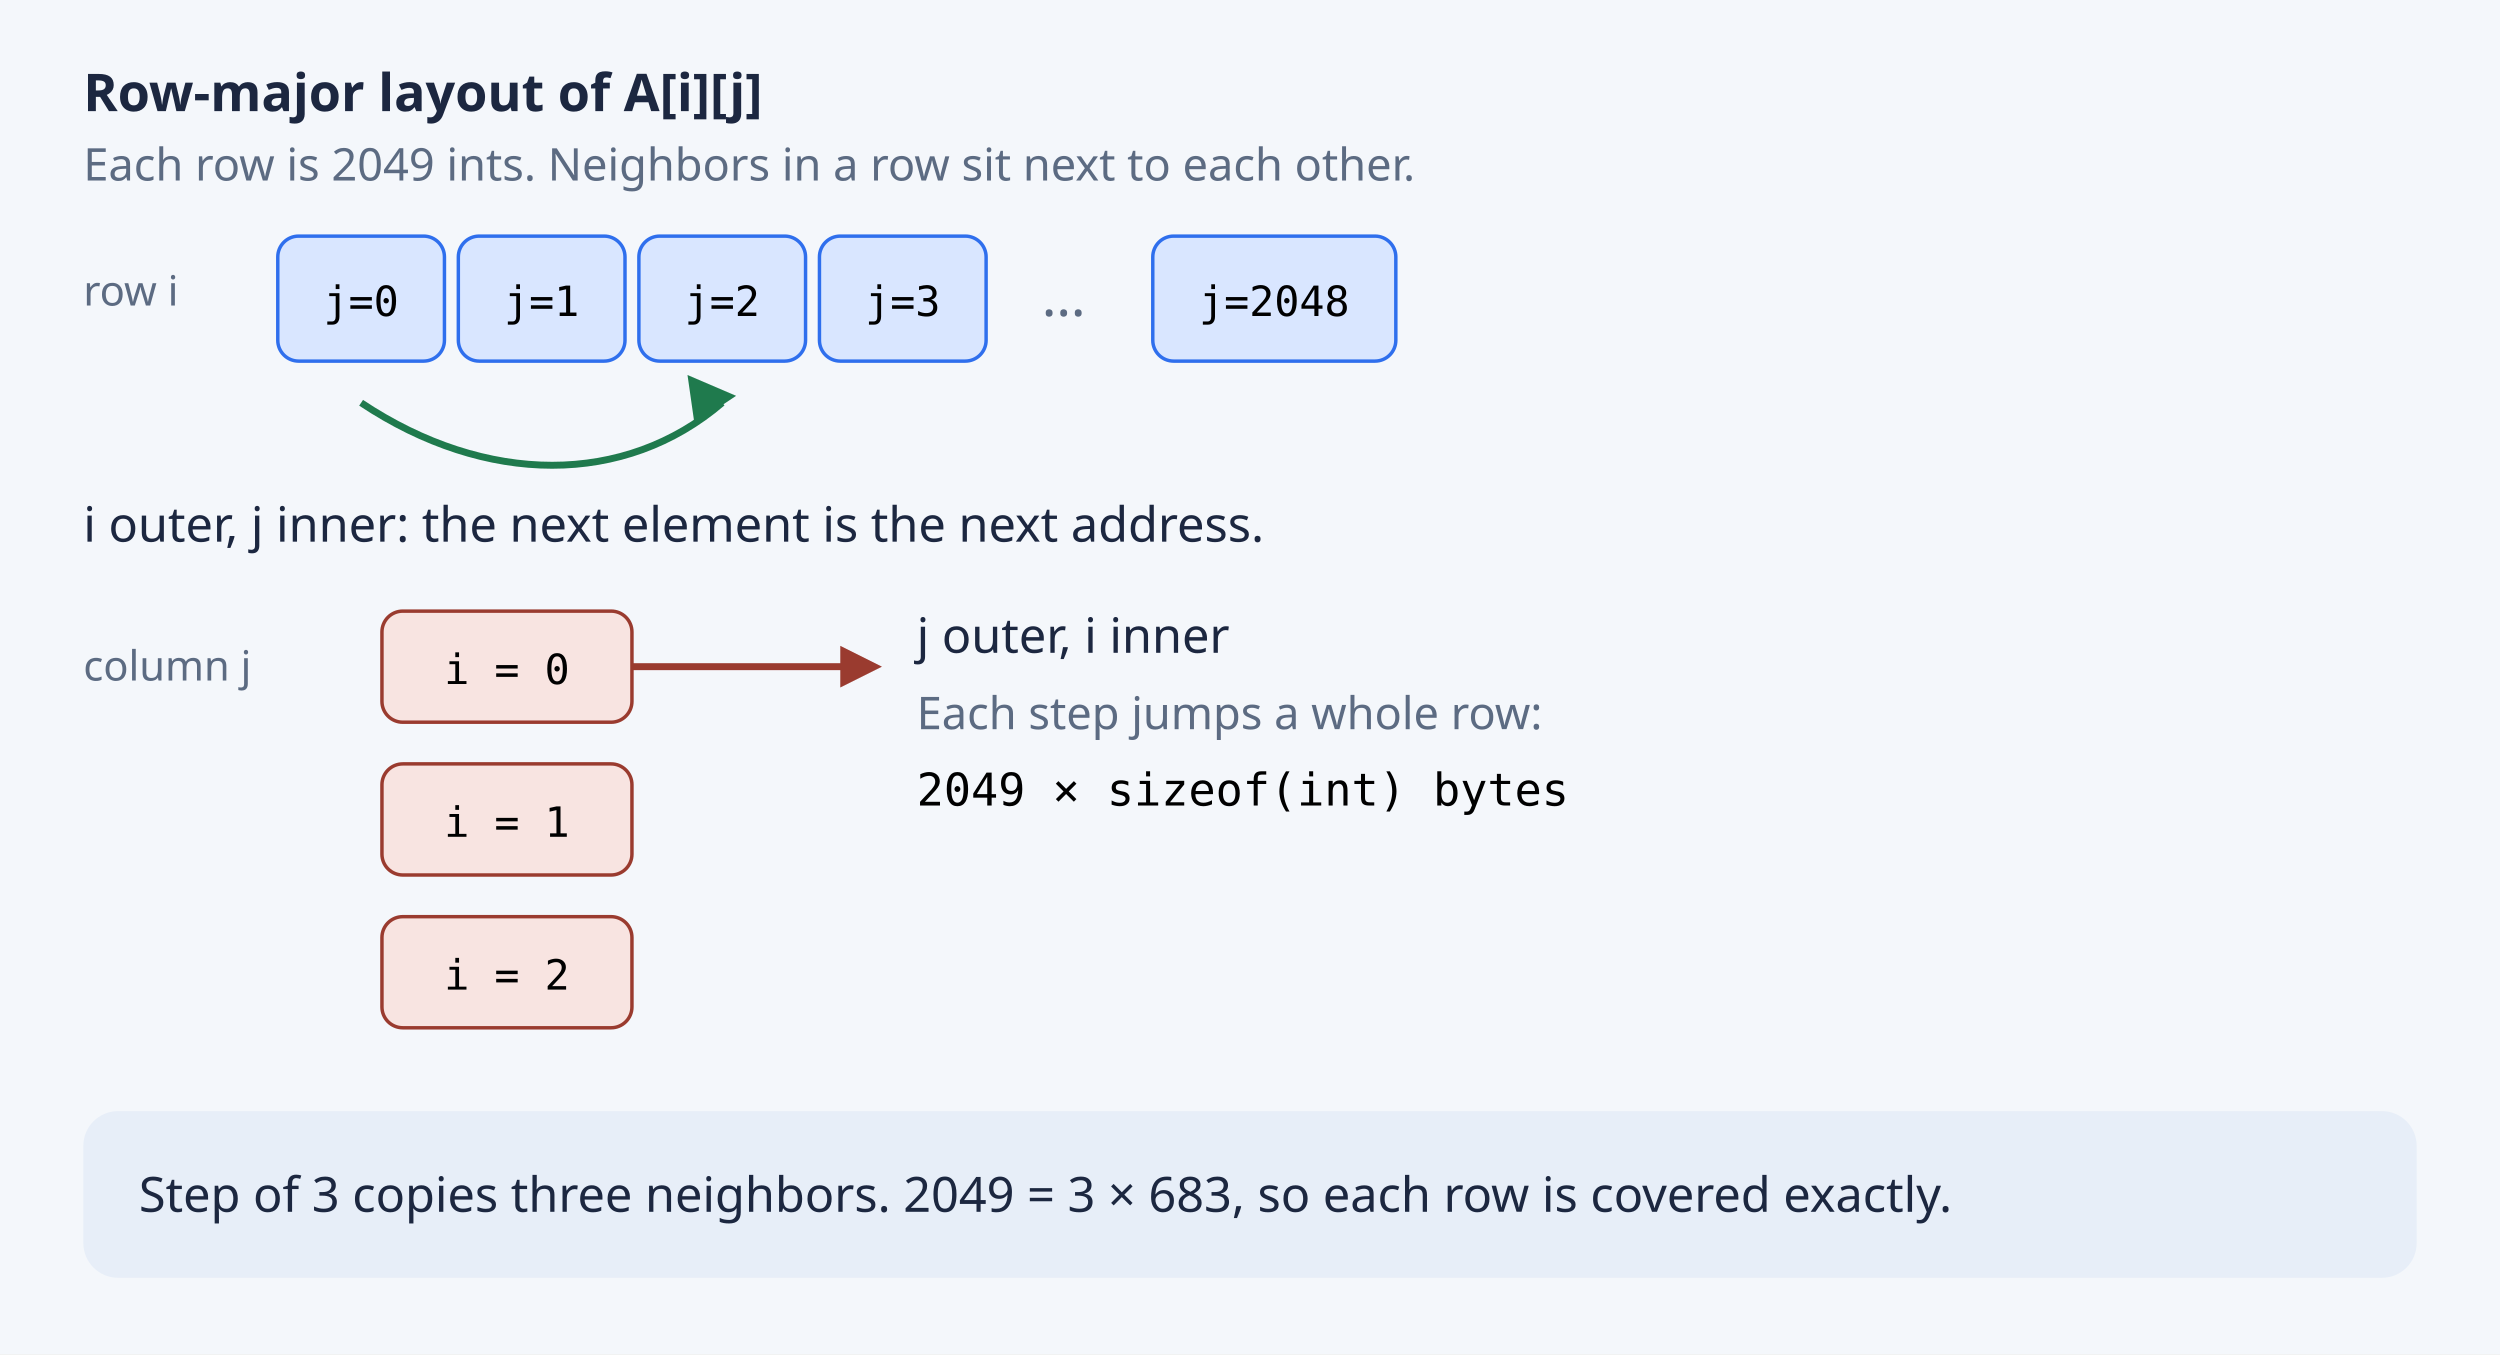
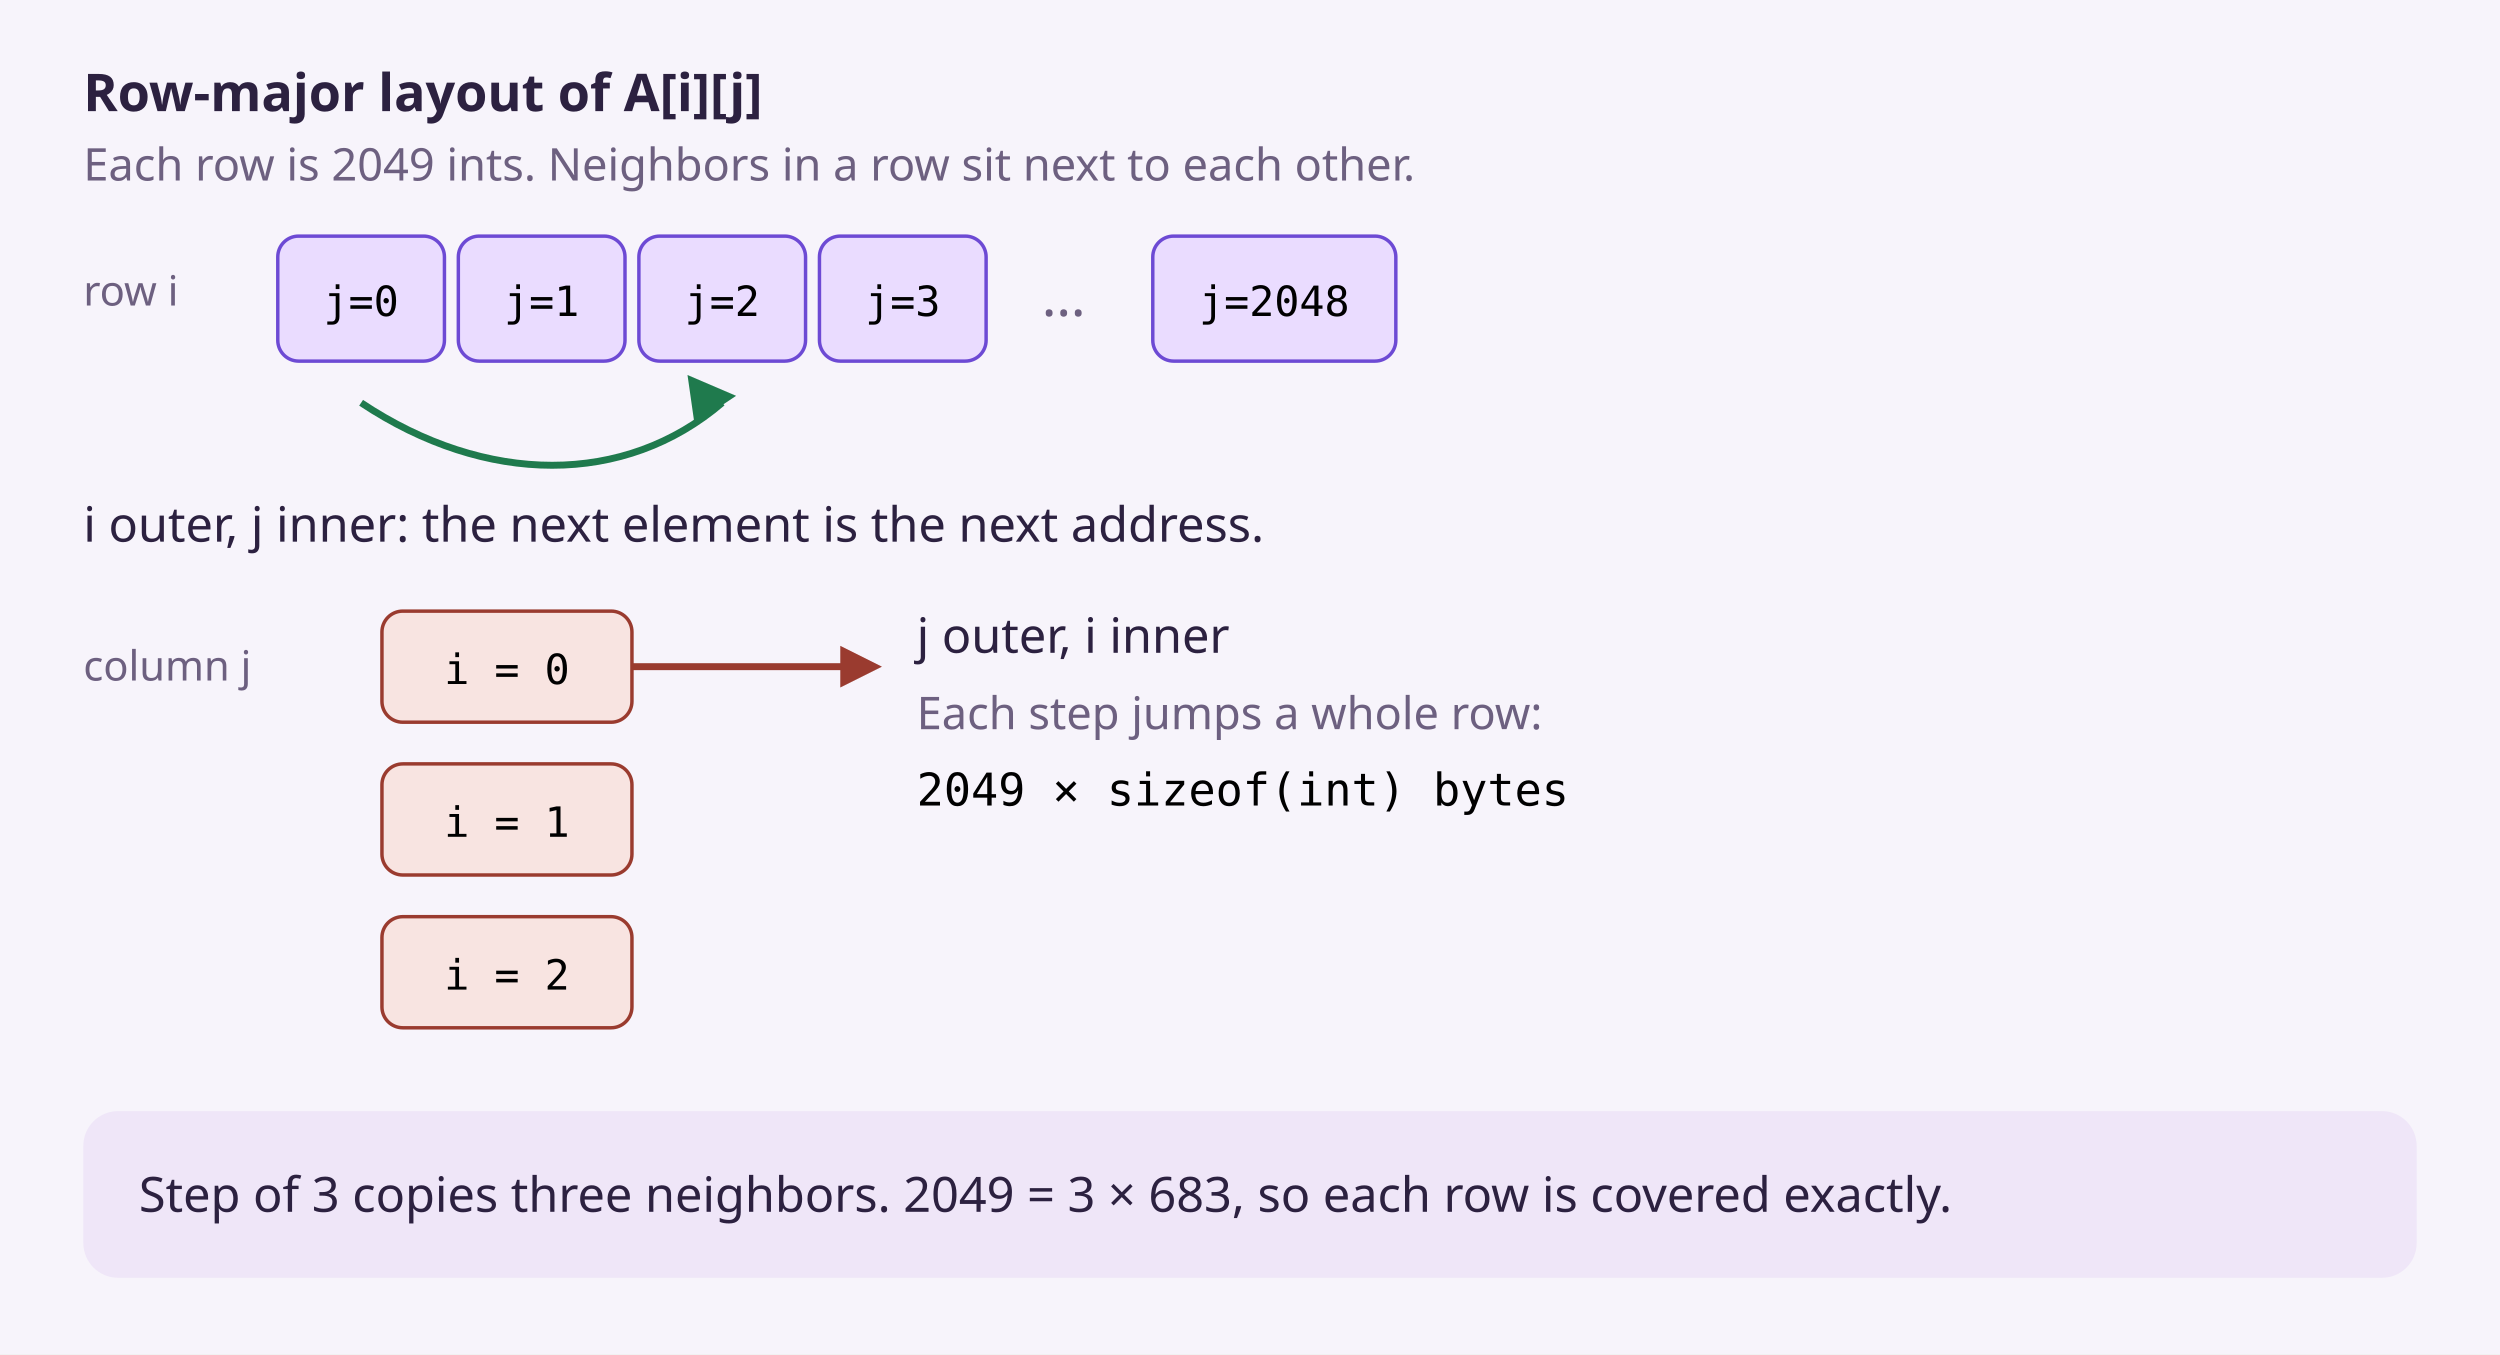
<svg xmlns="http://www.w3.org/2000/svg" viewBox="0 0 720 390" role="img">
  <style>
-   .t { font-family: Heebo, system-ui, sans-serif; fill: #1c2740; }
-   .m { font-family: Heebo, system-ui, sans-serif; fill: #5c6b82; }
+   .t { font-family: Heebo, system-ui, sans-serif; fill: #2c2140; }
+   .m { font-family: Heebo, system-ui, sans-serif; fill: #6d6080; }
  .w { font-family: Heebo, system-ui, sans-serif; fill: #ffffff; }
  .mono { font-family: "Source Code Pro", ui-monospace, monospace; }
  .step { opacity: 1; }
  @media (prefers-reduced-motion: no-preference) {
    .step { animation: appear 0.45s ease both; }
  }
  @keyframes appear { from { opacity: 0; } to { opacity: 1; } }
  @media (prefers-reduced-motion: reduce) {
    .step { animation: none !important; opacity: 1 !important; }
  }
</style>
-   <rect width="720" height="390" fill="#f4f7fb" />
+   <rect width="720" height="390" fill="#f7f4fb" />
  <text x="24" y="32" class="t" font-size="15" font-weight="700">Row-major layout of A[i][j]</text>
  <text x="24" y="52" class="m" font-size="13">Each row is 2049 ints. Neighbors in a row sit next to each other.</text>
  <g class="step" style="animation-delay:0.08s">
    <text x="24" y="88" class="m" font-size="12">row i</text>
-     <rect x="80" y="68" width="48" height="36" rx="6" fill="#d9e6ff" stroke="#2f6fed" />
+     <rect x="80" y="68" width="48" height="36" rx="6" fill="#eadcff" stroke="#6d4ad4" />
    <text x="104" y="91" text-anchor="middle" class="mono" font-size="12">j=0</text>
-     <rect x="132" y="68" width="48" height="36" rx="6" fill="#d9e6ff" stroke="#2f6fed" />
+     <rect x="132" y="68" width="48" height="36" rx="6" fill="#eadcff" stroke="#6d4ad4" />
    <text x="156" y="91" text-anchor="middle" class="mono" font-size="12">j=1</text>
-     <rect x="184" y="68" width="48" height="36" rx="6" fill="#d9e6ff" stroke="#2f6fed" />
+     <rect x="184" y="68" width="48" height="36" rx="6" fill="#eadcff" stroke="#6d4ad4" />
    <text x="208" y="91" text-anchor="middle" class="mono" font-size="12">j=2</text>
-     <rect x="236" y="68" width="48" height="36" rx="6" fill="#d9e6ff" stroke="#2f6fed" />
+     <rect x="236" y="68" width="48" height="36" rx="6" fill="#eadcff" stroke="#6d4ad4" />
    <text x="260" y="91" text-anchor="middle" class="mono" font-size="12">j=3</text>
    <text x="300" y="91" class="m" font-size="16">…</text>
-     <rect x="332" y="68" width="70" height="36" rx="6" fill="#d9e6ff" stroke="#2f6fed" />
+     <rect x="332" y="68" width="70" height="36" rx="6" fill="#eadcff" stroke="#6d4ad4" />
    <text x="367" y="91" text-anchor="middle" class="mono" font-size="12">j=2048</text>
  </g>
  <g class="step" style="animation-delay:0.20s">
    <path d="M104 116 C140 140, 180 140, 208 116" fill="none" stroke="#1f7a4d" stroke-width="2" />
    <path d="M200 122 L212 114 L198 108" fill="#1f7a4d" />
    <text x="24" y="156" class="t" font-size="14">i outer, j inner: the next element is the next address.</text>
  </g>
  <g class="step" style="animation-delay:0.32s">
    <text x="24" y="196" class="m" font-size="12">column j</text>
    <rect x="110" y="176" width="72" height="32" rx="6" fill="#f8e4e1" stroke="#9a3b2f" />
    <text x="146" y="197" text-anchor="middle" class="mono" font-size="12">i = 0</text>
    <rect x="110" y="220" width="72" height="32" rx="6" fill="#f8e4e1" stroke="#9a3b2f" />
    <text x="146" y="241" text-anchor="middle" class="mono" font-size="12">i = 1</text>
    <rect x="110" y="264" width="72" height="32" rx="6" fill="#f8e4e1" stroke="#9a3b2f" />
    <text x="146" y="285" text-anchor="middle" class="mono" font-size="12">i = 2</text>
    <path d="M182 192 H250" stroke="#9a3b2f" stroke-width="2" />
    <path d="M242 186 L254 192 L242 198" fill="#9a3b2f" />
    <text x="264" y="188" class="t" font-size="14">j outer, i inner</text>
    <text x="264" y="210" class="m" font-size="13">Each step jumps a whole row:</text>
    <text x="264" y="232" class="mono" font-size="13">2049 × sizeof(int) bytes</text>
  </g>
  <g class="step" style="animation-delay:0.44s">
-     <rect x="24" y="320" width="672" height="48" rx="10" fill="#e7eef8" />
+     <rect x="24" y="320" width="672" height="48" rx="10" fill="#efe6f8" />
    <text x="40" y="349" class="t" font-size="14">Step of 3 copies three neighbors. 2049 = 3 × 683, so each row is covered exactly.</text>
  </g>
</svg>
